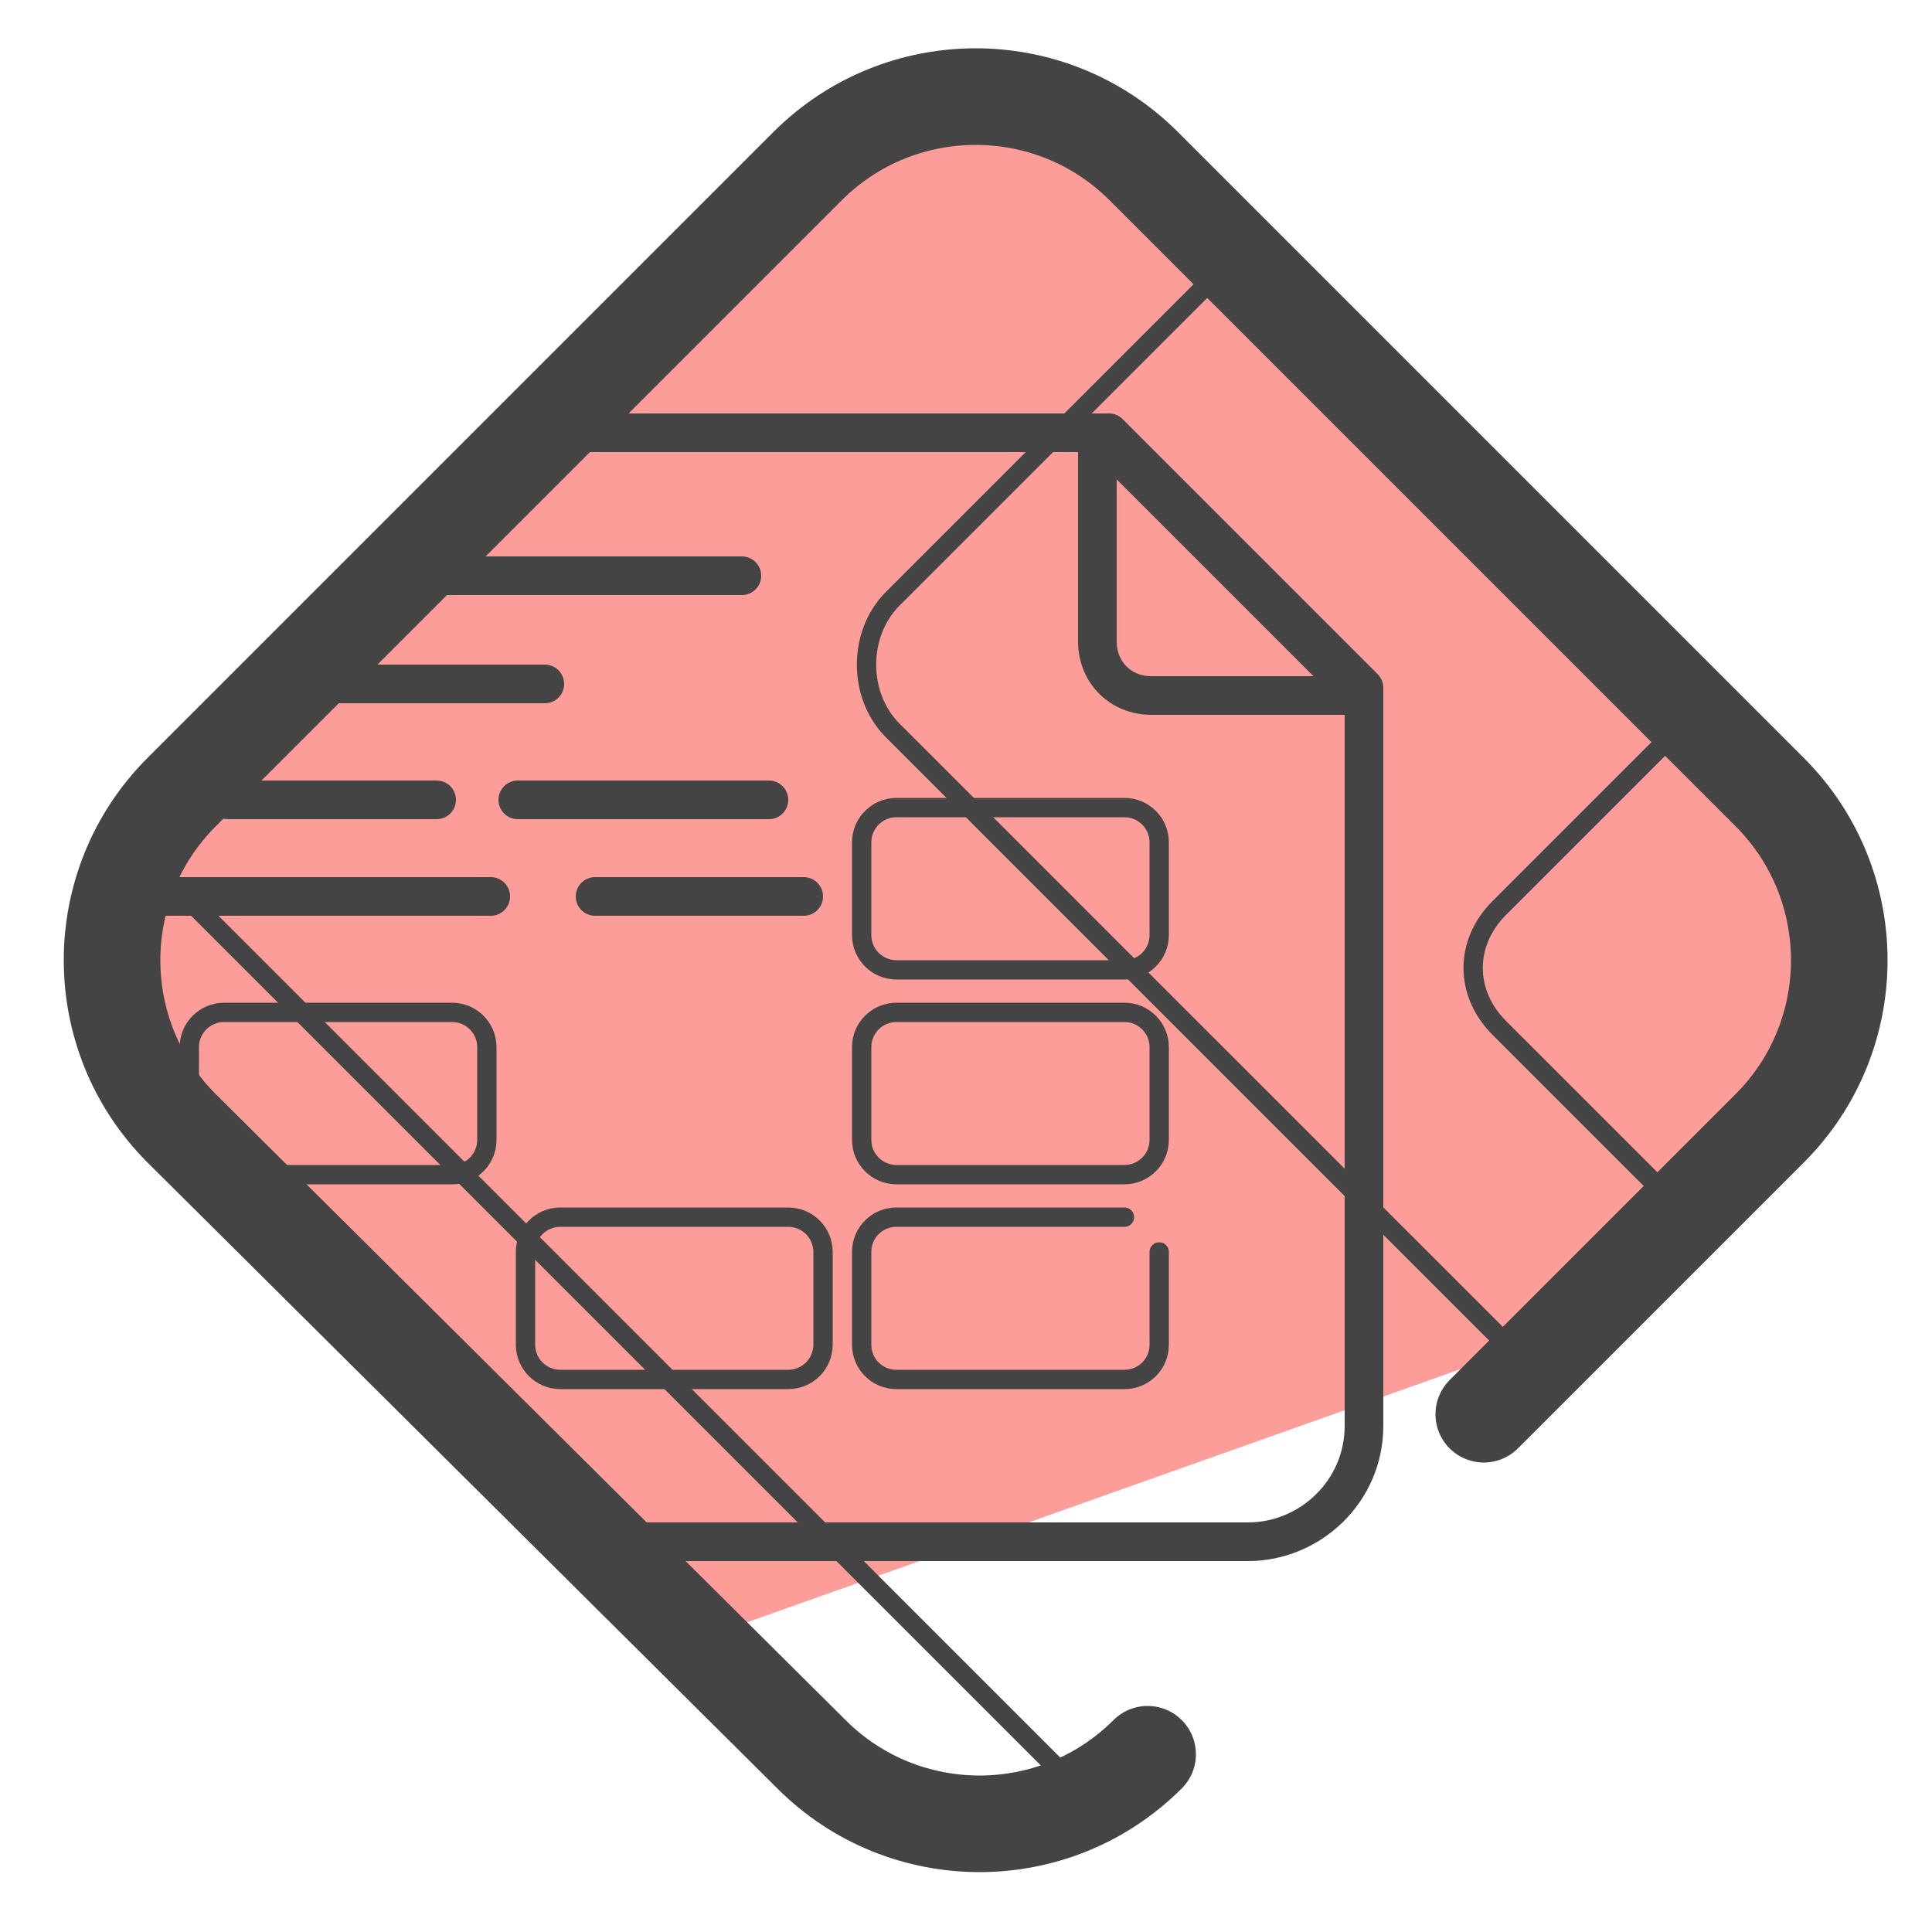
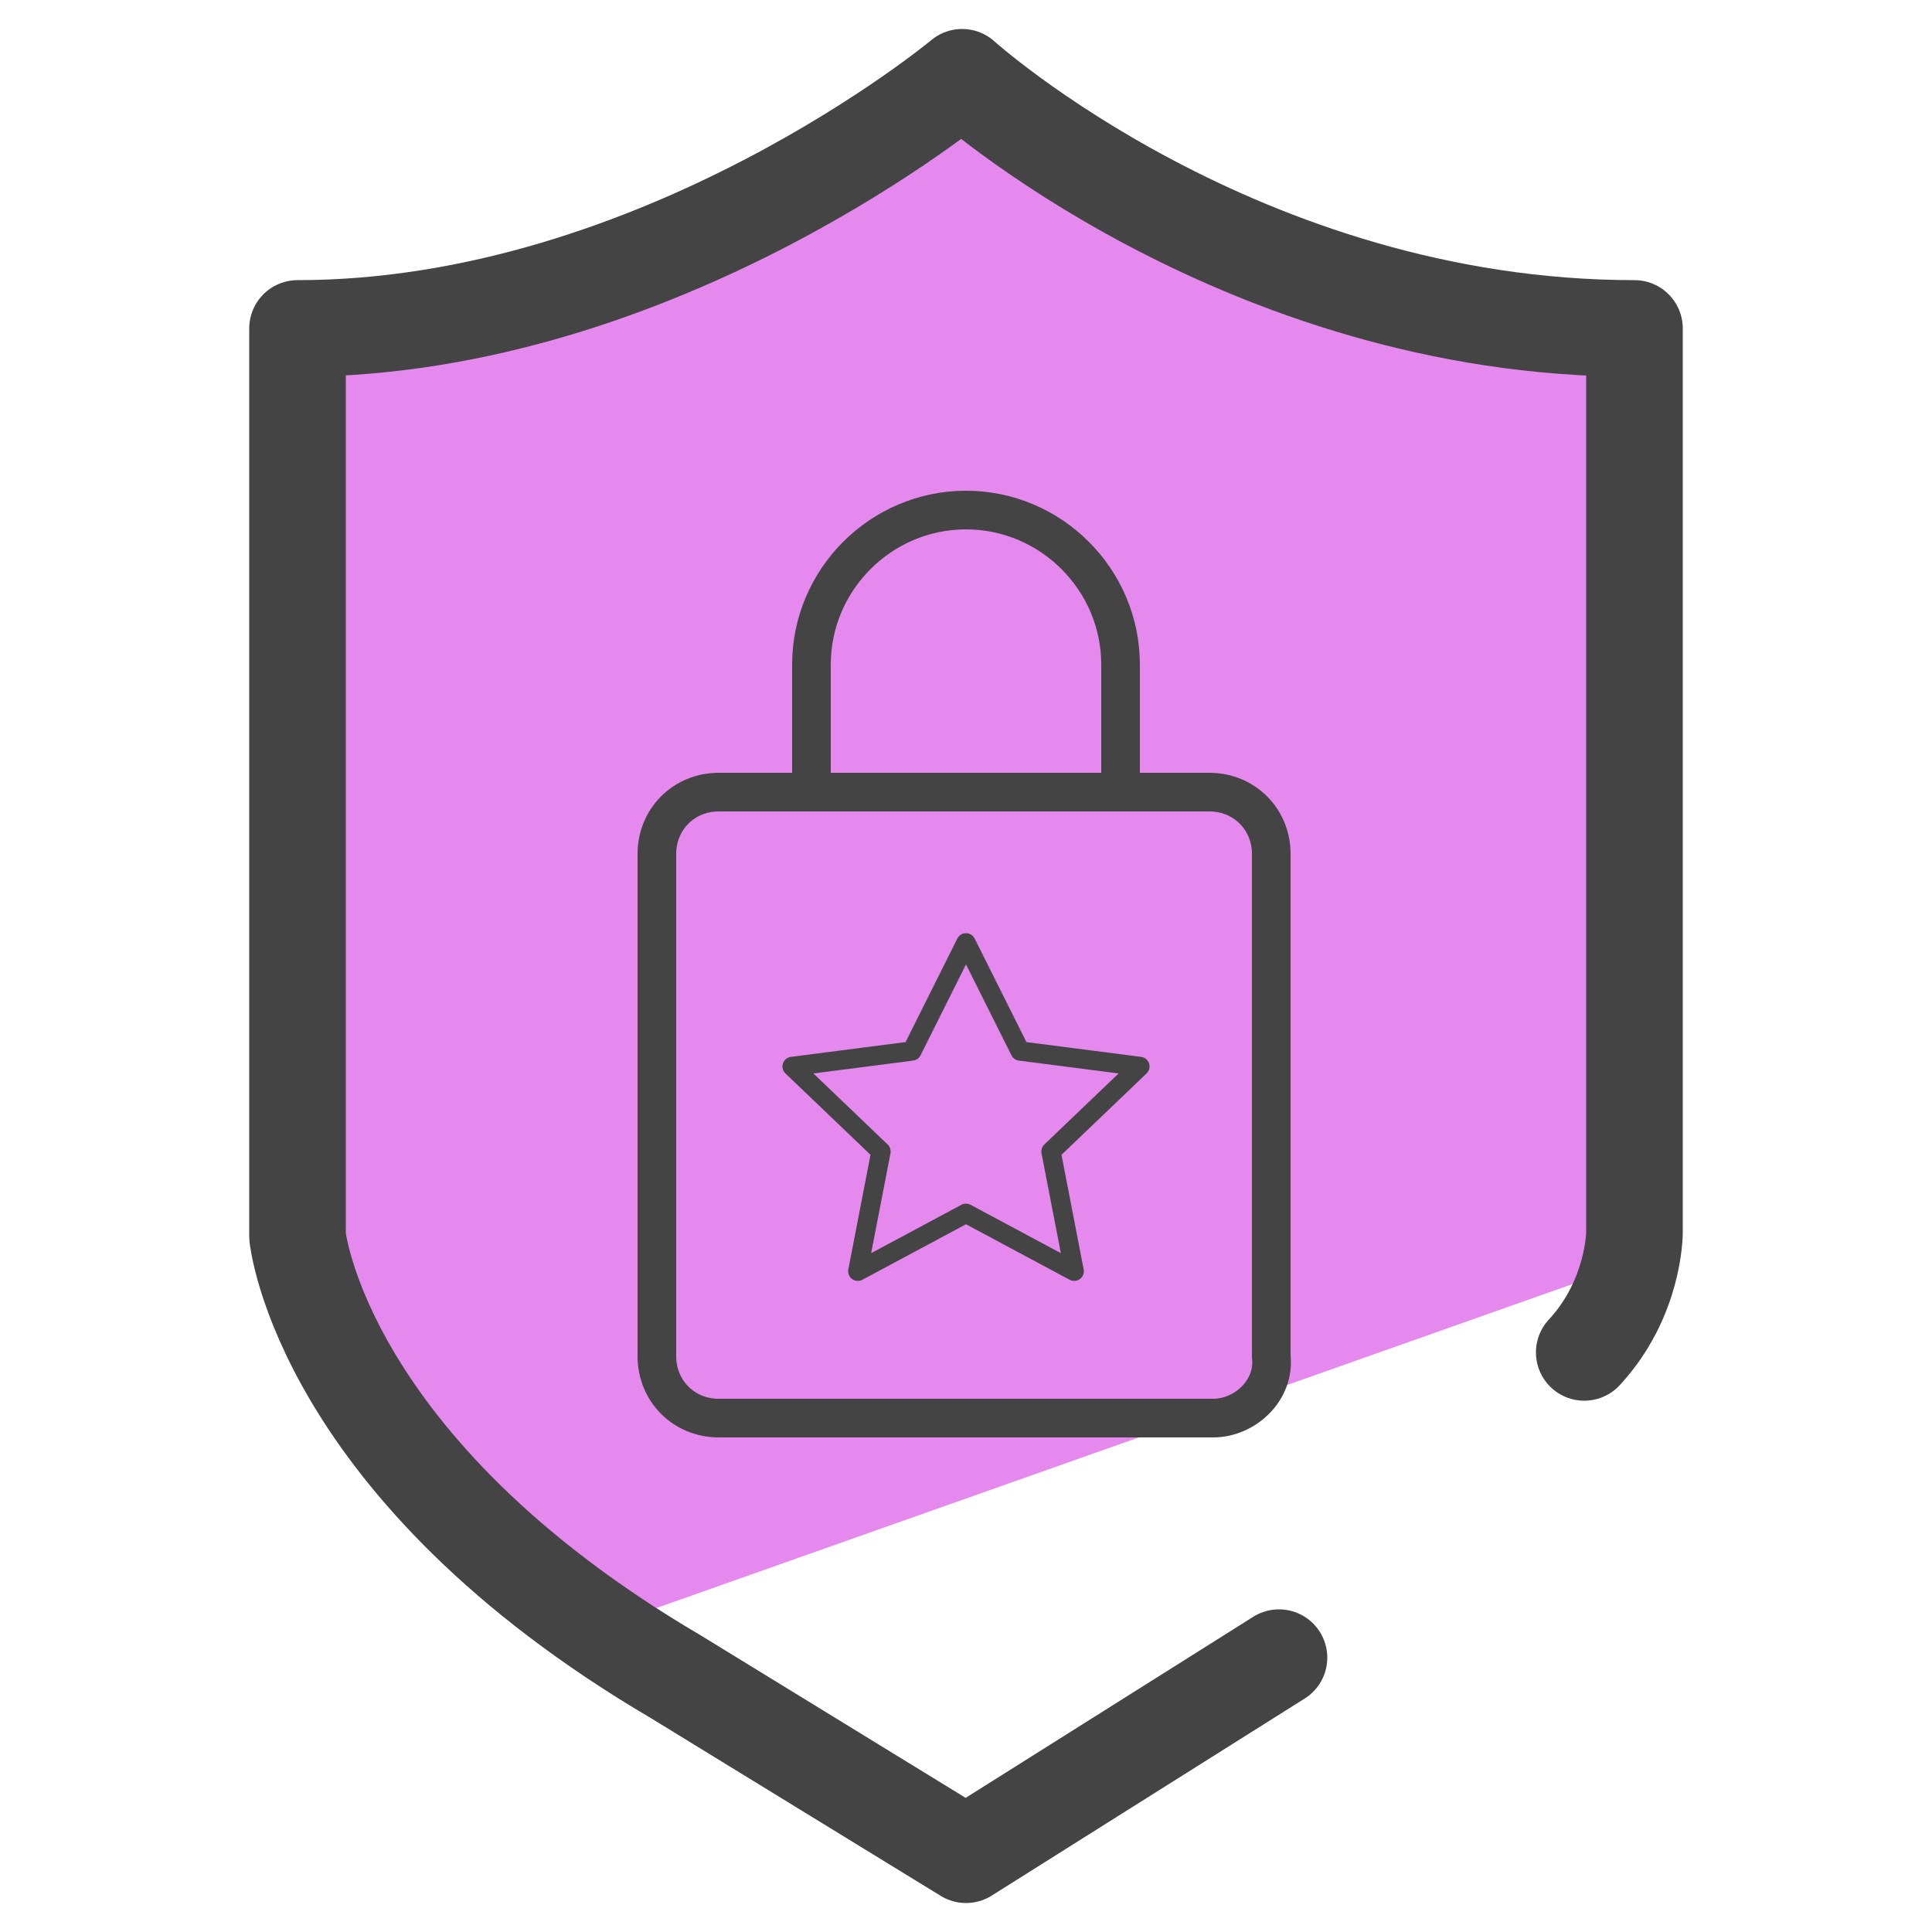
- <svg xmlns="http://www.w3.org/2000/svg" viewBox="0 0 50 50">
-   <path fill="#fc9d9a" d="M47.7 26.1l-.5-4L30.1 4.5l-4.4-1.8c-4.1 0-17.8 12.9-17.8 15.5l-4.3 4-.2 5.9 14.2 14.5 24.8-8.8c.6-.3 6.2-6 5.4-7.6z" />
-   <path fill="none" stroke="#444" stroke-linecap="round" stroke-linejoin="round" stroke-width="2.5" d="M29.7 45.4c-2.4 2.4-6.3 2.4-8.7 0L4.7 29.2c-2.4-2.4-2.4-6.3 0-8.7L20.9 4.3c2.4-2.4 6.3-2.4 8.7 0l16.2 16.2c2.4 2.4 2.4 6.3 0 8.7l-7.4 7.4" />
-   <path fill="none" stroke="#444" stroke-linecap="round" stroke-linejoin="round" d="M15.9 39.9h16.4c1.6 0 3-1.3 3-3V17.8s0 0 0 0 0 0 0 0 0 0 0 0 0 0 0 0 0 0 0 0l-6.6-6.6s0 0 0 0 0 0 0 0 0 0 0 0 0 0 0 0 0 0 0 0h-14m13.7 0l6.8 6.8h-5.4c-.8 0-1.4-.6-1.4-1.4v-5.4zm-17.7 3.7h8.5M7.5 17.7h6.6" />
-   <rect width="7.7" height="4.2" x="4.9" y="26.2" fill="none" stroke="#444" stroke-linecap="round" stroke-linejoin="round" stroke-width=".5" rx=".9" ry=".9" />
-   <rect width="7.7" height="4.2" x="13.6" y="31.5" fill="none" stroke="#444" stroke-linecap="round" stroke-linejoin="round" stroke-width=".5" rx=".9" ry=".9" />
-   <path fill="none" stroke="#444" stroke-linecap="round" stroke-linejoin="round" stroke-width=".5" d="M30 32.4v2.4c0 .5-.4.9-.9.9h-5.9c-.5 0-.9-.4-.9-.9v-2.4c0-.5.4-.9.9-.9h5.9" />
-   <rect width="7.7" height="4.2" x="22.3" y="26.2" fill="none" stroke="#444" stroke-linecap="round" stroke-linejoin="round" stroke-width=".5" rx=".9" ry=".9" />
-   <rect width="7.7" height="4.2" x="22.3" y="20.9" fill="none" stroke="#444" stroke-linecap="round" stroke-linejoin="round" stroke-width=".5" rx=".9" ry=".9" />
-   <path fill="none" stroke="#444" stroke-linecap="round" stroke-linejoin="round" stroke-width=".5" d="M43.8 31.6l-5-5c-.9-.9-.9-2.2 0-3.1l5-5m-4.5 16.6L23.1 18.9c-.9-.9-.9-2.5 0-3.4l8.6-8.6" />
-   <path fill="none" stroke="#444" stroke-linecap="round" stroke-linejoin="round" d="M5.9 20.7h5.4m2.1 0h6.5M4.1 23.2h8.6m2.7 0h5.4" />
-   <path fill="none" stroke="#444" stroke-miterlimit="10" stroke-width=".5" d="M28.4 46.8l-25-25" />
+ <svg xmlns="http://www.w3.org/2000/svg" version="1.1" id="Layer_1" x="0px" y="0px" viewBox="0 0 50 50" style="enable-background:new 0 0 50 50;" xml:space="preserve">
+   <style type="text/css">
+ 	.st0{fill:#E589EF;}
+ 	.st1{fill:none;stroke:#444444;stroke-width:2.5;stroke-linecap:round;stroke-linejoin:round;stroke-miterlimit:10;}
+ 	.st2{fill:none;stroke:#444444;stroke-linecap:round;stroke-linejoin:round;stroke-miterlimit:10;}
+ 	.st3{fill:none;stroke:#444444;stroke-width:0.5;stroke-linecap:round;stroke-linejoin:round;stroke-miterlimit:10;}
+ </style>
+   <polygon class="st0" points="29.8,18.2 37.7,20.7 31,25.4 31.1,33.6 24.5,28.7 16.7,31.3 19.3,23.6 14.4,17 22.6,17.1 27.4,10.4 " />
+   <path class="st0" d="M42.3,14.9V8.5L30.9,5.8l-6-3.8C22.1,5.6,7.1,9,7.1,9l0.5,13l0.7,13.2l7.6,6.8l26.3-9.3  C42.8,32.3,43.2,16.5,42.3,14.9z" />
+   <path class="st1" d="M33.1,42.9L25,48l-7.5-4.6C8.3,38,7.7,32,7.7,32V8.5C17.1,8.5,24.9,2,24.9,2s7.2,6.5,17.4,6.5v23.4  c0,0,0,1.7-1.3,3.1" />
+   <g>
+     <path class="st2" d="M31.4,36.7H18.6c-0.9,0-1.6-0.7-1.6-1.6v-13c0-0.9,0.7-1.6,1.6-1.6h12.7c0.9,0,1.6,0.7,1.6,1.6v13   C33,36,32.2,36.7,31.4,36.7z" />
+     <polygon class="st3" points="25,24.4 26.4,27.2 29.5,27.6 27.2,29.8 27.8,32.9 25,31.4 22.2,32.9 22.8,29.8 20.5,27.6 23.6,27.2     " />
+     <path class="st2" d="M21,20.5v-3.3c0-2.2,1.8-4,4-4l0,0c2.2,0,4,1.8,4,4v3.3" />
+   </g>
</svg>
